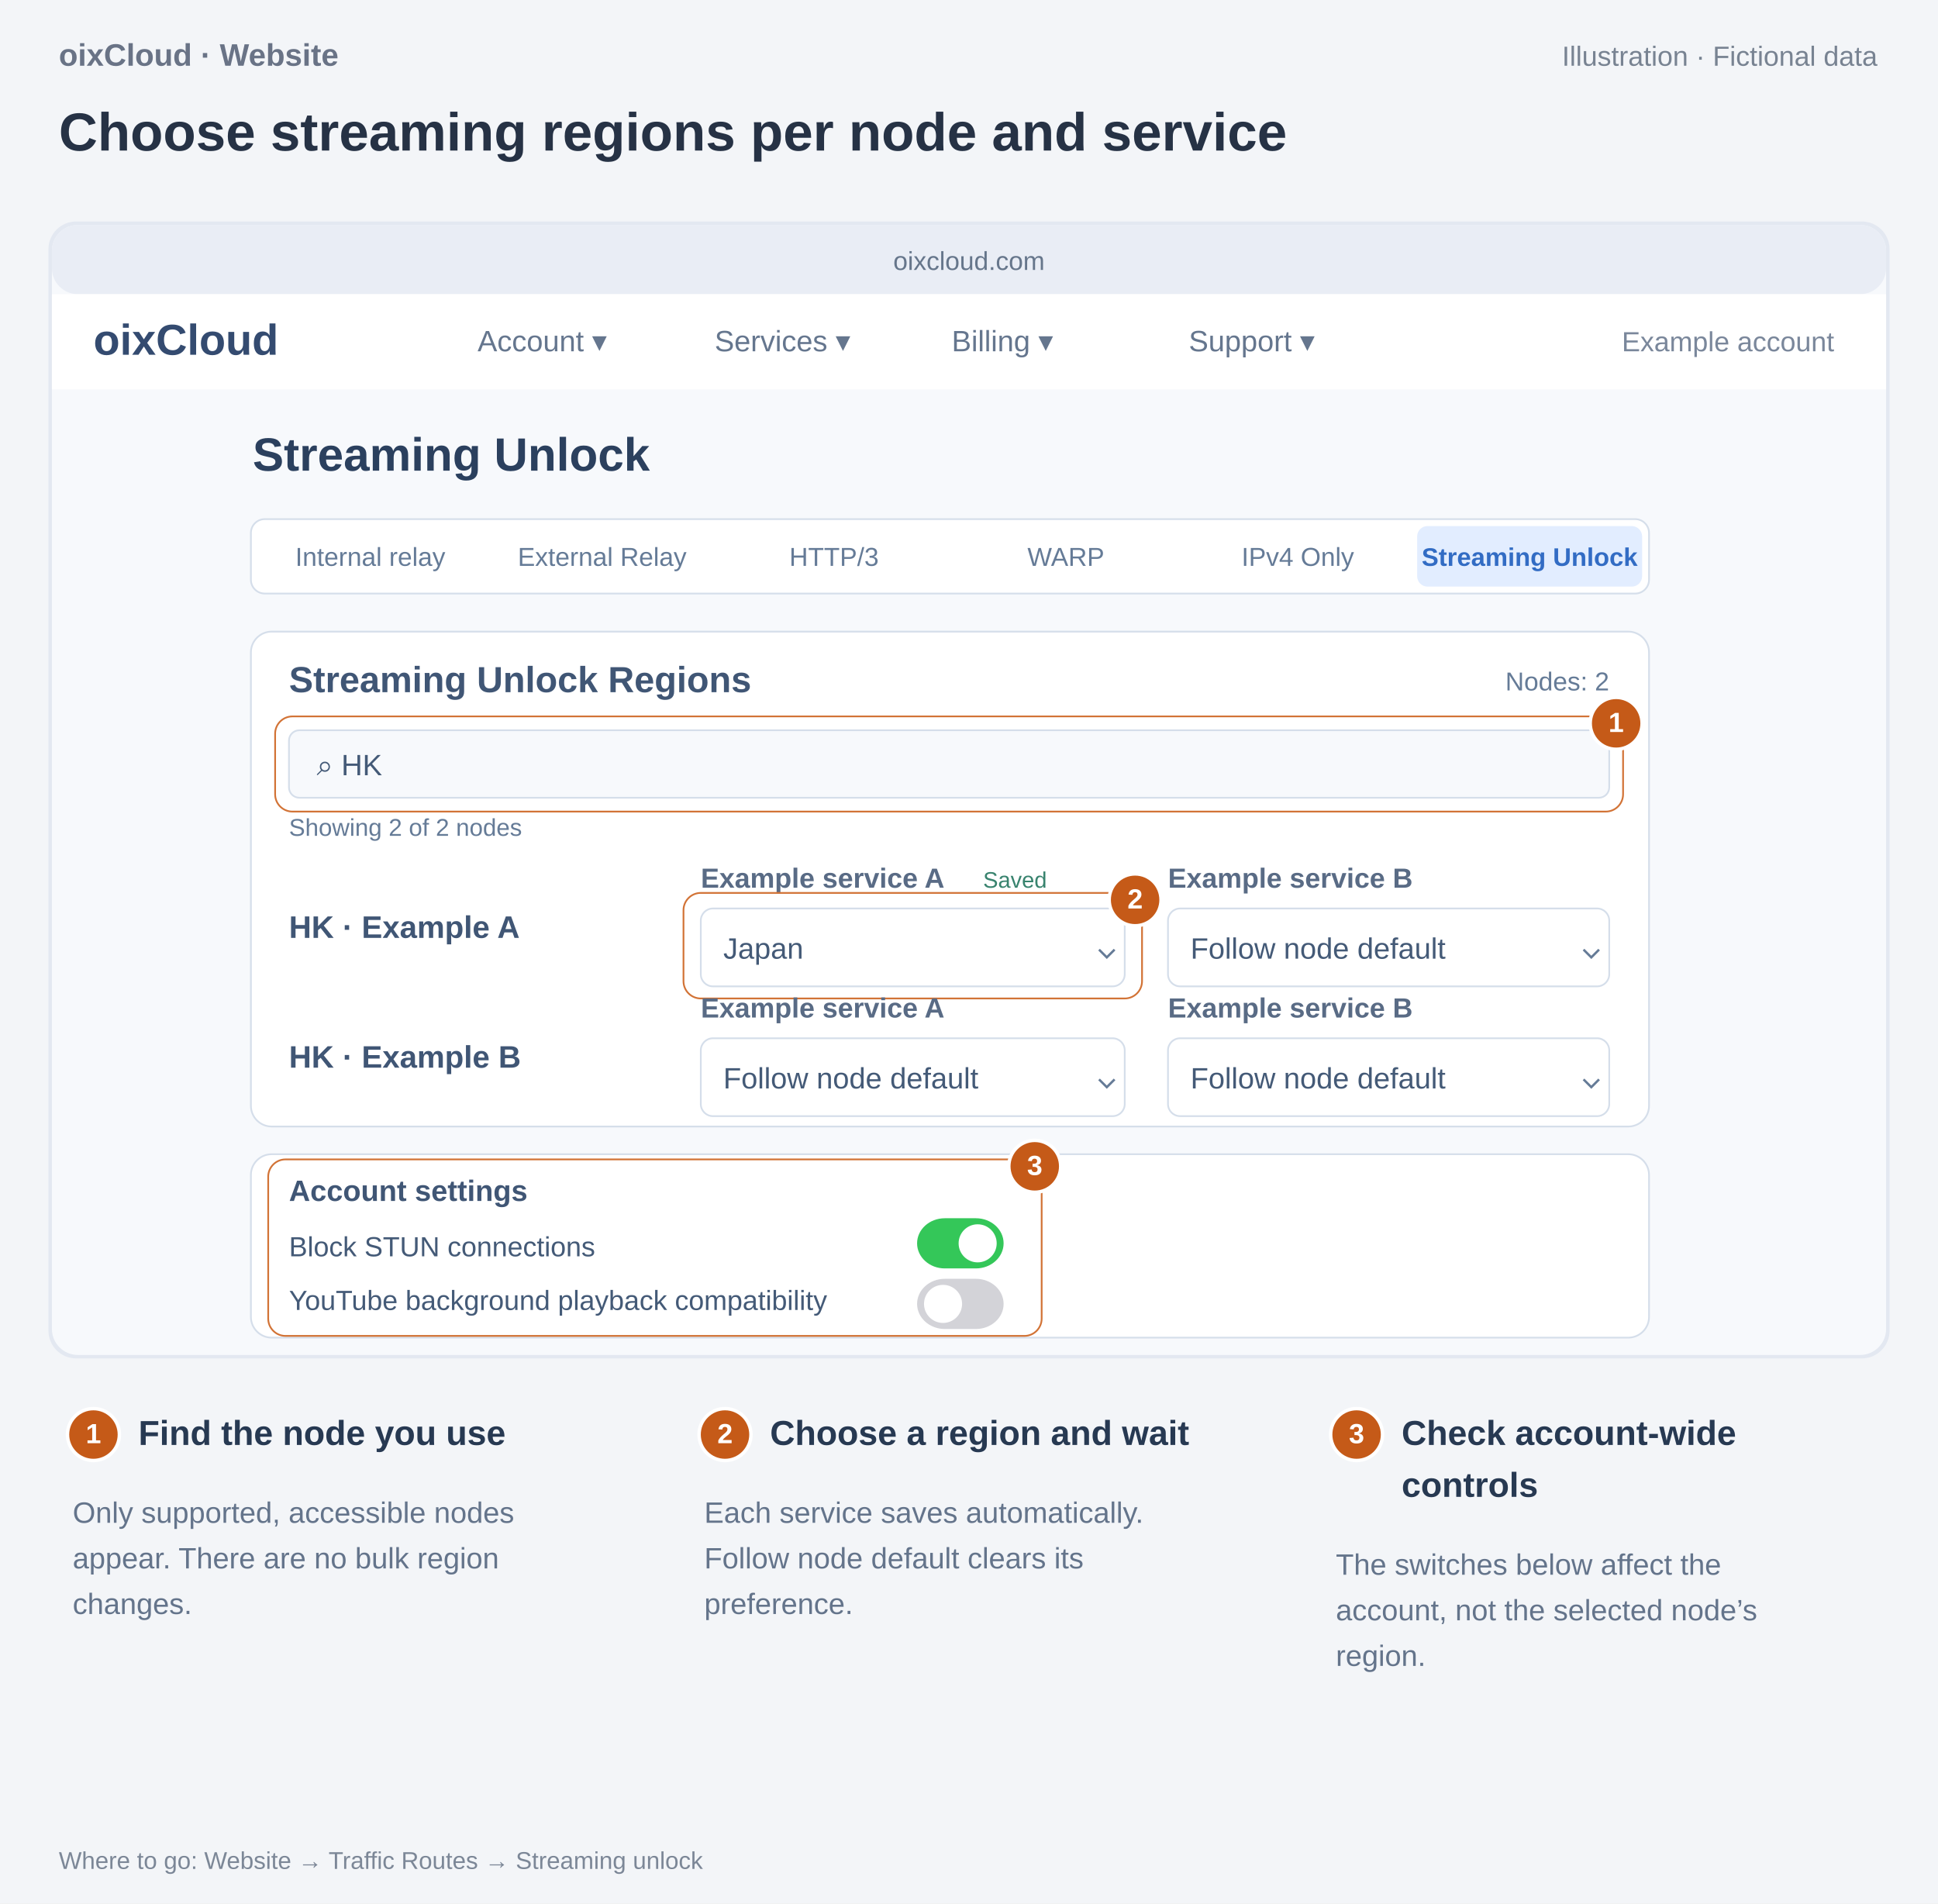
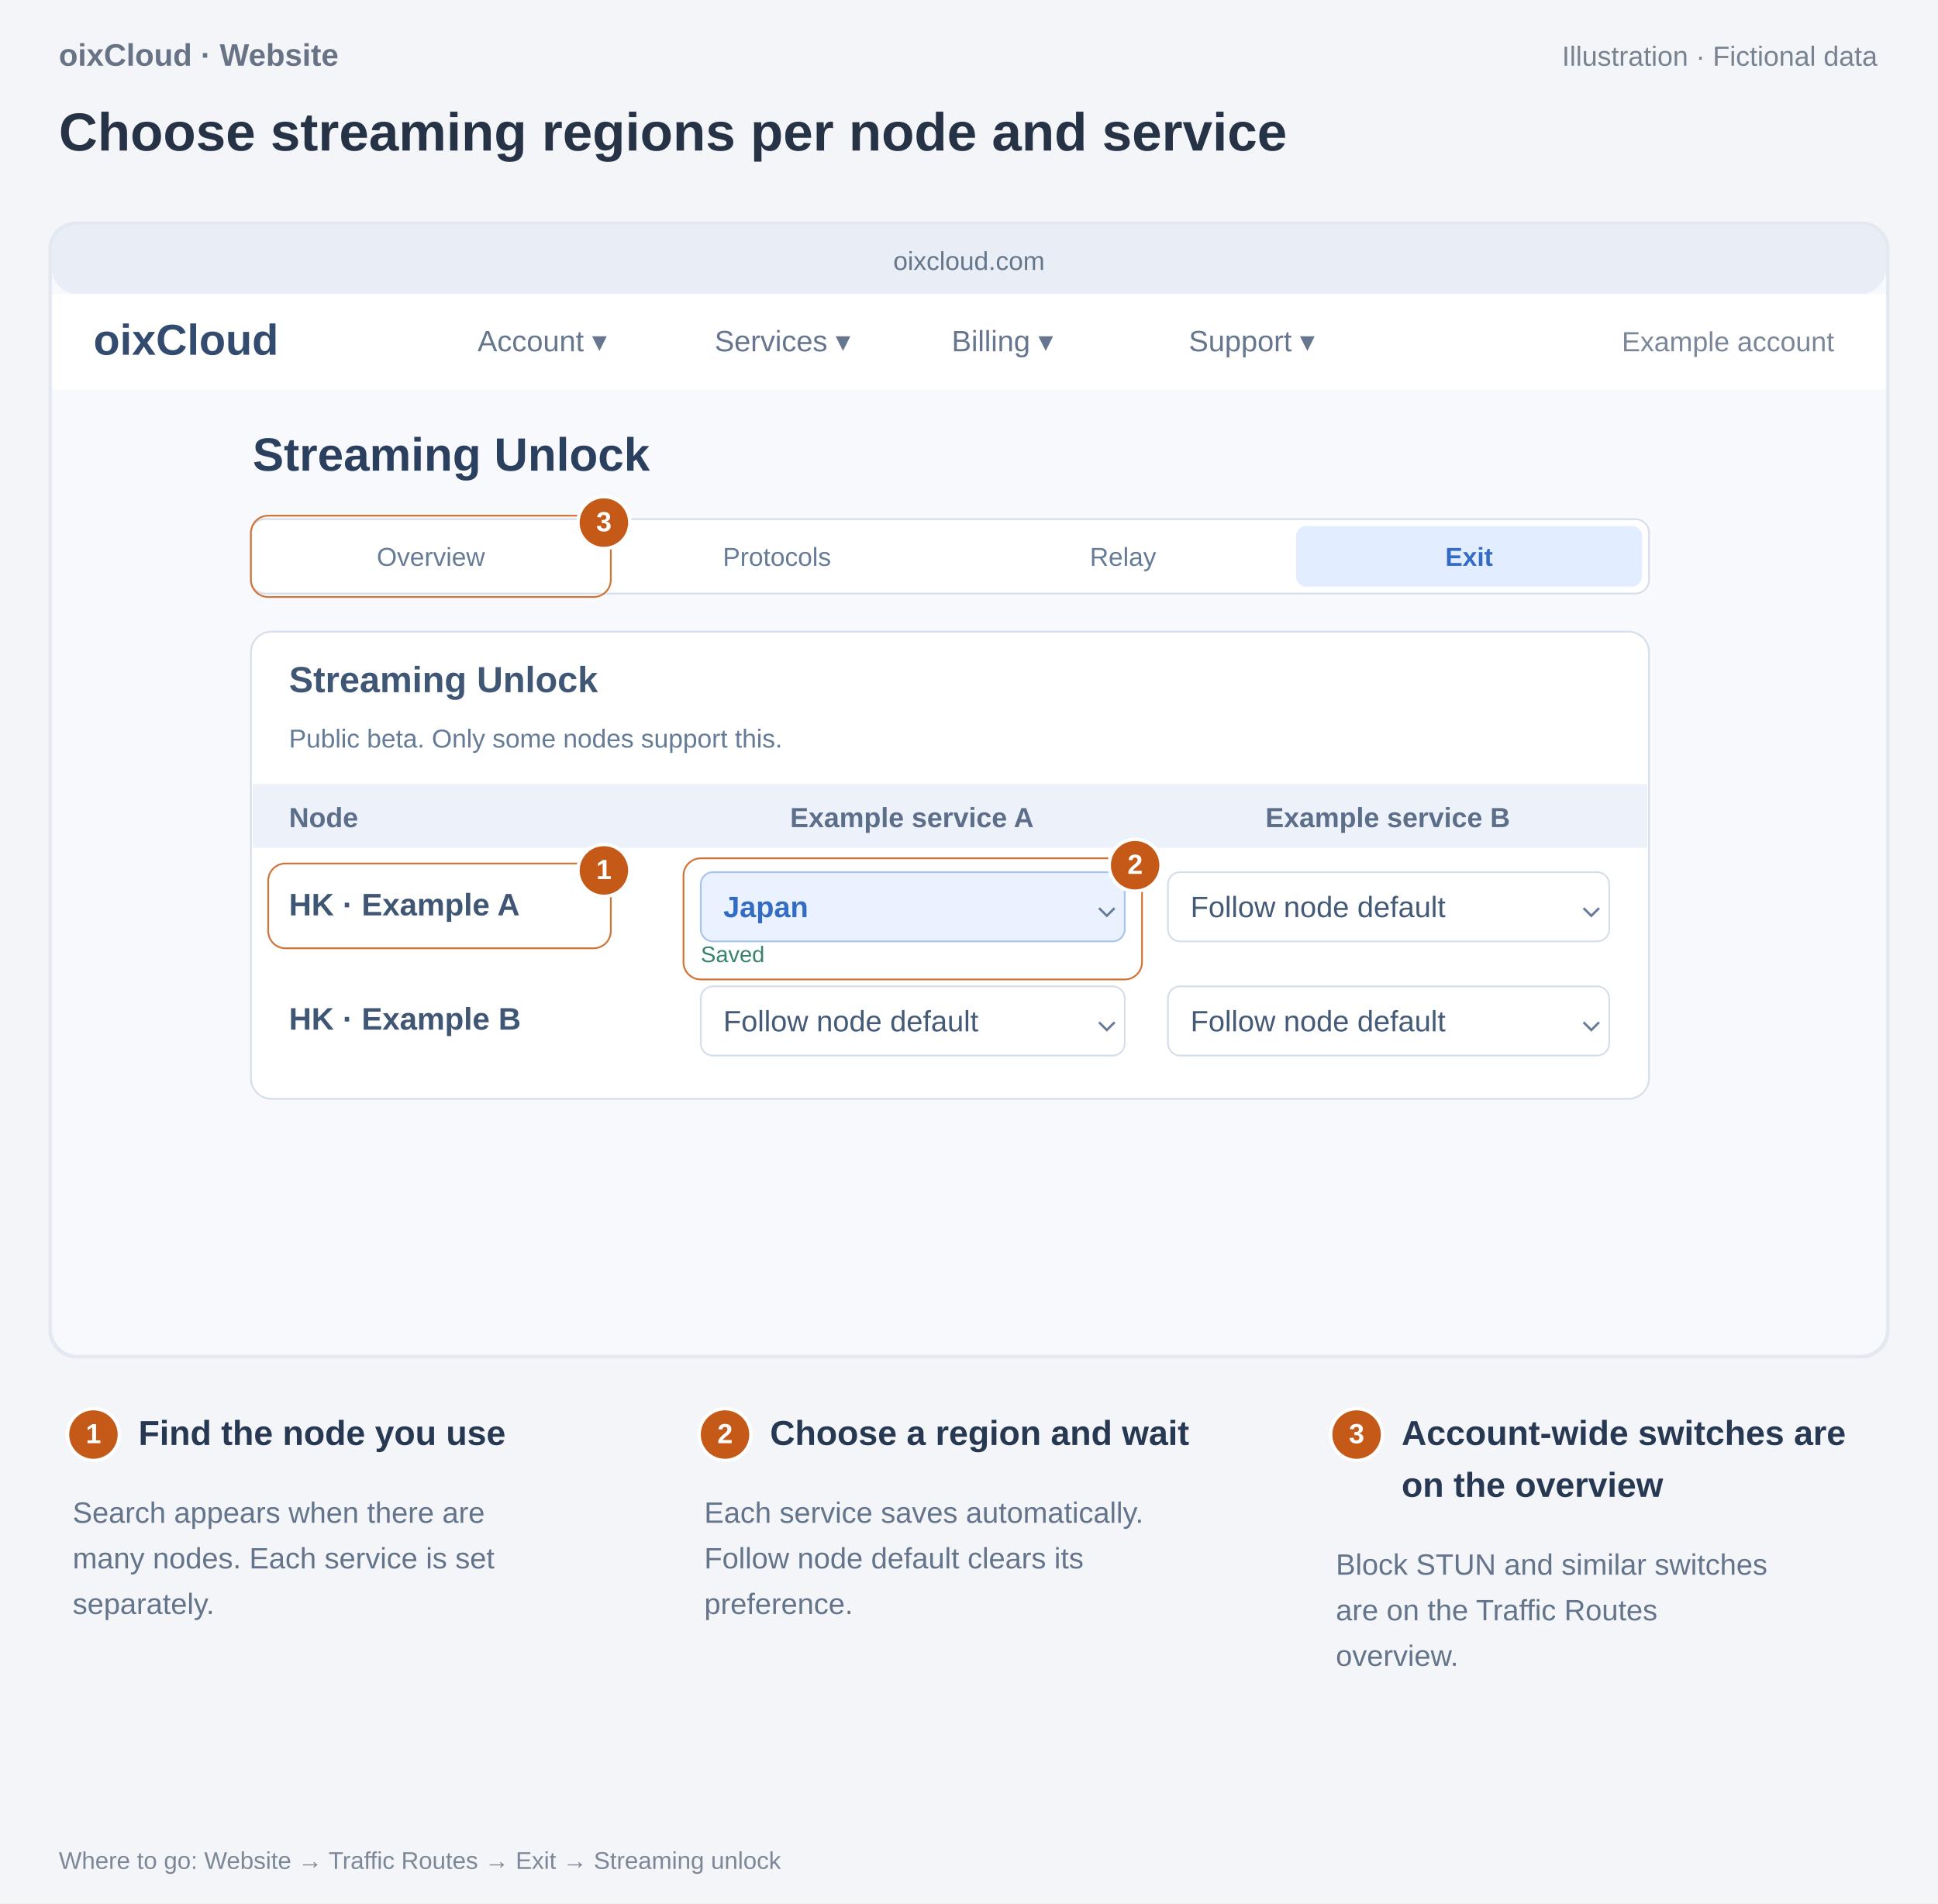
<svg xmlns="http://www.w3.org/2000/svg" width="1120" height="1100" viewBox="0 0 1120 1100" role="img" aria-labelledby="title desc">
  <g font-family="-apple-system,BlinkMacSystemFont,'PingFang SC','Segoe UI',Arial,sans-serif">
    <rect x="0" y="0" width="1120" height="1100" rx="0" fill="#f3f5f8" stroke="none" />
    <text x="34" y="38" font-size="18" fill="#697386" font-weight="600" text-anchor="start">oixCloud · Website</text>
    <text x="1085" y="38" font-size="16" fill="#788392" font-weight="500" text-anchor="end">Illustration · Fictional data</text>
    <text x="34" y="87" font-size="31" fill="#263245" font-weight="700" text-anchor="start">Choose streaming regions per node and service</text>
    <rect x="28" y="128" width="1064" height="657" rx="16" fill="#e3e8f1" stroke="none" />
    <rect x="30" y="130" width="1060" height="653" rx="15" fill="#f7f9fc" stroke="none" />
    <rect x="30" y="130" width="1060" height="40" rx="15" fill="#e9edf5" stroke="none" />
    <text x="560" y="156" font-size="15" fill="#66768b" font-weight="500" text-anchor="middle">oixcloud.com</text>
    <rect x="30" y="170" width="1060" height="55" rx="0" fill="#fff" stroke="none" />
    <text x="54" y="205" font-size="25" fill="#344b70" font-weight="700" text-anchor="start">oixCloud</text>
    <text x="276" y="203" font-size="17" fill="#65768e" font-weight="400" text-anchor="start">Account ▾</text>
    <text x="413" y="203" font-size="17" fill="#65768e" font-weight="400" text-anchor="start">Services ▾</text>
    <text x="550" y="203" font-size="17" fill="#65768e" font-weight="400" text-anchor="start">Billing ▾</text>
    <text x="687" y="203" font-size="17" fill="#65768e" font-weight="400" text-anchor="start">Support ▾</text>
    <text x="1060" y="203" font-size="16" fill="#7a879b" font-weight="500" text-anchor="end">Example account</text>
    <text x="146" y="272" font-size="27" fill="#2b405e" font-weight="650" text-anchor="start">Streaming Unlock</text>
    <g transform="translate(-100 0)">
      <rect x="245" y="300" width="808" height="43" rx="8" fill="#fff" stroke="#d5deea" />
-       <text x="314" y="327" font-size="15" fill="#657b97" font-weight="400" text-anchor="middle">Internal relay</text>
-       <text x="448" y="327" font-size="15" fill="#657b97" font-weight="400" text-anchor="middle">External Relay</text>
-       <text x="582" y="327" font-size="15" fill="#657b97" font-weight="400" text-anchor="middle">HTTP/3</text>
-       <text x="716" y="327" font-size="15" fill="#657b97" font-weight="400" text-anchor="middle">WARP</text>
-       <text x="850" y="327" font-size="15" fill="#657b97" font-weight="400" text-anchor="middle">IPv4 Only</text>
-       <rect x="919" y="304" width="130" height="35" rx="6" fill="#e2edff" stroke="none" />
-       <text x="984" y="327" font-size="14.681" fill="#326cc4" font-weight="600" text-anchor="middle">Streaming Unlock</text>
-       <rect x="245" y="365" width="808" height="286" rx="12" fill="#fff" stroke="#d5deea" />
-       <text x="267" y="400" font-size="21" fill="#405675" font-weight="600" text-anchor="start">Streaming Unlock Regions</text>
-       <text x="1030" y="399" font-size="15" fill="#657b97" font-weight="400" text-anchor="end">Nodes: 2</text>
-       <rect x="267" y="422" width="763" height="39" rx="6" fill="#f7f9fc" stroke="#d5deea" />
-       <text x="283" y="448" font-size="17" fill="#445a77" font-weight="400" text-anchor="start">⌕ HK</text>
-       <rect x="259" y="414" width="779" height="55" rx="10" fill="none" stroke="#d27336" />
-       <circle cx="1034" cy="418" r="15" fill="#c55a18" stroke="#fff" stroke-width="2" />
-       <text x="1034" y="423" font-size="16" fill="#fff" font-weight="700" text-anchor="middle">1</text>
-       <text x="267" y="483" font-size="14" fill="#657b97" font-weight="400" text-anchor="start">Showing 2 of 2 nodes</text>
-       <text x="267" y="542" font-size="18" fill="#405675" font-weight="600" text-anchor="start">HK · Example A</text>
-       <text x="505" y="513" font-size="16" fill="#596b85" font-weight="600" text-anchor="start">Example service A</text>
-       <rect x="505" y="525" width="245" height="45" rx="7" fill="#fff" stroke="#d5deea" />
-       <text x="518" y="554" font-size="17" fill="#445a77" font-weight="400" text-anchor="start">Japan</text>
-       <text x="775" y="513" font-size="16" fill="#596b85" font-weight="600" text-anchor="start">Example service B</text>
-       <rect x="775" y="525" width="255" height="45" rx="7" fill="#fff" stroke="#d5deea" />
-       <text x="788" y="554" font-size="17" fill="#445a77" font-weight="400" text-anchor="start">Follow node default</text>
-       <text x="733" y="554" font-size="17" fill="#657b97" font-weight="400" text-anchor="start">⌄</text>
-       <text x="1013" y="554" font-size="17" fill="#657b97" font-weight="400" text-anchor="start">⌄</text>
-       <text x="705" y="513" font-size="13" fill="#38836e" font-weight="400" text-anchor="end">Saved</text>
-       <rect x="495" y="516" width="265" height="61" rx="10" fill="none" stroke="#d27336" />
-       <circle cx="756" cy="520" r="15" fill="#c55a18" stroke="#fff" stroke-width="2" />
-       <text x="756" y="525" font-size="16" fill="#fff" font-weight="700" text-anchor="middle">2</text>
-       <text x="267" y="617" font-size="18" fill="#405675" font-weight="600" text-anchor="start">HK · Example B</text>
-       <text x="505" y="588" font-size="16" fill="#596b85" font-weight="600" text-anchor="start">Example service A</text>
-       <rect x="505" y="600" width="245" height="45" rx="7" fill="#fff" stroke="#d5deea" />
-       <text x="518" y="629" font-size="17" fill="#445a77" font-weight="400" text-anchor="start">Follow node default</text>
-       <text x="775" y="588" font-size="16" fill="#596b85" font-weight="600" text-anchor="start">Example service B</text>
-       <rect x="775" y="600" width="255" height="45" rx="7" fill="#fff" stroke="#d5deea" />
-       <text x="788" y="629" font-size="17" fill="#445a77" font-weight="400" text-anchor="start">Follow node default</text>
-       <text x="733" y="629" font-size="17" fill="#657b97" font-weight="400" text-anchor="start">⌄</text>
-       <text x="1013" y="629" font-size="17" fill="#657b97" font-weight="400" text-anchor="start">⌄</text>
-       <rect x="245" y="667" width="808" height="106" rx="12" fill="#fff" stroke="#d5deea" />
-       <text x="267" y="694" font-size="17" fill="#405675" font-weight="600" text-anchor="start">Account settings</text>
-       <text x="267" y="726" font-size="16" fill="#445a77" font-weight="400" text-anchor="start">Block STUN connections</text>
-       <rect x="630" y="704" width="50" height="29" rx="16" fill="#34c759" stroke="none" />
-       <circle cx="665" cy="718.5" r="11" fill="#fff" stroke="none" stroke-width="1" />
-       <text x="267" y="757" font-size="16" fill="#445a77" font-weight="400" text-anchor="start">YouTube background playback compatibility</text>
-       <rect x="630" y="739" width="50" height="29" rx="16" fill="#d3d3d8" stroke="none" />
-       <circle cx="645" cy="753.5" r="11" fill="#fff" stroke="none" stroke-width="1" />
-       <rect x="255" y="670" width="447" height="102" rx="10" fill="none" stroke="#d27336" />
-       <circle cx="698" cy="674" r="15" fill="#c55a18" stroke="#fff" stroke-width="2" />
-       <text x="698" y="679" font-size="16" fill="#fff" font-weight="700" text-anchor="middle">3</text>
+       <text x="349" y="327" font-size="15" fill="#657b97" font-weight="400" text-anchor="middle">Overview</text>
+       <text x="549" y="327" font-size="15" fill="#657b97" font-weight="400" text-anchor="middle">Protocols</text>
+       <text x="749" y="327" font-size="15" fill="#657b97" font-weight="400" text-anchor="middle">Relay</text>
+       <rect x="849" y="304" width="200" height="35" rx="6" fill="#e2edff" stroke="none" />
+       <text x="949" y="327" font-size="15" fill="#326cc4" font-weight="600" text-anchor="middle">Exit</text>
+       <rect x="245" y="365" width="808" height="270" rx="12" fill="#fff" stroke="#d5deea" />
+       <text x="267" y="400" font-size="21" fill="#405675" font-weight="600" text-anchor="start">Streaming Unlock</text>
+       <text x="267" y="432" font-size="15" fill="#657b97" font-weight="400" text-anchor="start">Public beta. Only some nodes support this.</text>
+       <rect x="246" y="453" width="806" height="37" rx="0" fill="#edf2fa" stroke="none" />
+       <text x="267" y="478" font-size="16" fill="#5c6e89" font-weight="600" text-anchor="start">Node</text>
+       <text x="627" y="478" font-size="16" fill="#5c6e89" font-weight="600" text-anchor="middle">Example service A</text>
+       <text x="902" y="478" font-size="16" fill="#5c6e89" font-weight="600" text-anchor="middle">Example service B</text>
+       <text x="267" y="529" font-size="18" fill="#405675" font-weight="600" text-anchor="start">HK · Example A</text>
+       <rect x="505" y="504" width="245" height="40" rx="7" fill="#eaf1ff" stroke="#a9c3ee" />
+       <text x="518" y="530" font-size="17" fill="#326cc4" font-weight="600" text-anchor="start">Japan</text>
+       <text x="733" y="530" font-size="17" fill="#657b97" font-weight="400" text-anchor="start">⌄</text>
+       <rect x="775" y="504" width="255" height="40" rx="7" fill="#fff" stroke="#d5deea" />
+       <text x="788" y="530" font-size="17" fill="#445a77" font-weight="400" text-anchor="start">Follow node default</text>
+       <text x="1013" y="530" font-size="17" fill="#657b97" font-weight="400" text-anchor="start">⌄</text>
+       <text x="505" y="556" font-size="13" fill="#38836e" font-weight="400" text-anchor="start">Saved</text>
+       <text x="267" y="595" font-size="18" fill="#405675" font-weight="600" text-anchor="start">HK · Example B</text>
+       <rect x="505" y="570" width="245" height="40" rx="7" fill="#fff" stroke="#d5deea" />
+       <text x="518" y="596" font-size="17" fill="#445a77" font-weight="400" text-anchor="start">Follow node default</text>
+       <text x="733" y="596" font-size="17" fill="#657b97" font-weight="400" text-anchor="start">⌄</text>
+       <rect x="775" y="570" width="255" height="40" rx="7" fill="#fff" stroke="#d5deea" />
+       <text x="788" y="596" font-size="17" fill="#445a77" font-weight="400" text-anchor="start">Follow node default</text>
+       <text x="1013" y="596" font-size="17" fill="#657b97" font-weight="400" text-anchor="start">⌄</text>
+       <rect x="255" y="499" width="198" height="49" rx="10" fill="none" stroke="#d27336" />
+       <circle cx="449" cy="503" r="15" fill="#c55a18" stroke="#fff" stroke-width="2" />
+       <text x="449" y="508" font-size="16" fill="#fff" font-weight="700" text-anchor="middle">1</text>
+       <rect x="495" y="496" width="265" height="70" rx="10" fill="none" stroke="#d27336" />
+       <circle cx="756" cy="500" r="15" fill="#c55a18" stroke="#fff" stroke-width="2" />
+       <text x="756" y="505" font-size="16" fill="#fff" font-weight="700" text-anchor="middle">2</text>
+       <rect x="245" y="298" width="208" height="47" rx="10" fill="none" stroke="#d27336" />
+       <circle cx="449" cy="302" r="15" fill="#c55a18" stroke="#fff" stroke-width="2" />
+       <text x="449" y="307" font-size="16" fill="#fff" font-weight="700" text-anchor="middle">3</text>
    </g>
    <circle cx="54" cy="829" r="15" fill="#c55a18" stroke="#fff" stroke-width="2" />
    <text x="54" y="834" font-size="16" fill="#fff" font-weight="700" text-anchor="middle">1</text>
    <text x="80" y="835" font-size="20" fill="#273952" font-weight="600" text-anchor="start">Find the node you use</text>
-     <text x="42" y="880" font-size="17" fill="#64748b" font-weight="400" text-anchor="start">Only supported, accessible nodes</text>
-     <text x="42" y="906.35" font-size="17" fill="#64748b" font-weight="400" text-anchor="start">appear. There are no bulk region</text>
-     <text x="42" y="932.7" font-size="17" fill="#64748b" font-weight="400" text-anchor="start">changes.</text>
+     <text x="42" y="880" font-size="17" fill="#64748b" font-weight="400" text-anchor="start">Search appears when there are</text>
+     <text x="42" y="906.35" font-size="17" fill="#64748b" font-weight="400" text-anchor="start">many nodes. Each service is set</text>
+     <text x="42" y="932.7" font-size="17" fill="#64748b" font-weight="400" text-anchor="start">separately.</text>
    <circle cx="419" cy="829" r="15" fill="#c55a18" stroke="#fff" stroke-width="2" />
    <text x="419" y="834" font-size="16" fill="#fff" font-weight="700" text-anchor="middle">2</text>
    <text x="445" y="835" font-size="20" fill="#273952" font-weight="600" text-anchor="start">Choose a region and wait</text>
    <text x="407" y="880" font-size="17" fill="#64748b" font-weight="400" text-anchor="start">Each service saves automatically.</text>
    <text x="407" y="906.35" font-size="17" fill="#64748b" font-weight="400" text-anchor="start"> Follow node default clears its</text>
    <text x="407" y="932.7" font-size="17" fill="#64748b" font-weight="400" text-anchor="start">preference.</text>
    <circle cx="784" cy="829" r="15" fill="#c55a18" stroke="#fff" stroke-width="2" />
    <text x="784" y="834" font-size="16" fill="#fff" font-weight="700" text-anchor="middle">3</text>
-     <text x="810" y="835" font-size="20" fill="#273952" font-weight="600" text-anchor="start">Check account-wide</text>
-     <text x="810" y="865" font-size="20" fill="#273952" font-weight="600" text-anchor="start">controls</text>
-     <text x="772" y="910" font-size="17" fill="#64748b" font-weight="400" text-anchor="start">The switches below affect the</text>
-     <text x="772" y="936.35" font-size="17" fill="#64748b" font-weight="400" text-anchor="start">account, not the selected node’s</text>
-     <text x="772" y="962.7" font-size="17" fill="#64748b" font-weight="400" text-anchor="start">region.</text>
-     <text x="34" y="1080" font-size="14" fill="#7c8797" font-weight="400" text-anchor="start">Where to go: Website → Traffic Routes → Streaming unlock</text>
+     <text x="810" y="835" font-size="20" fill="#273952" font-weight="600" text-anchor="start">Account-wide switches are</text>
+     <text x="810" y="865" font-size="20" fill="#273952" font-weight="600" text-anchor="start">on the overview</text>
+     <text x="772" y="910" font-size="17" fill="#64748b" font-weight="400" text-anchor="start">Block STUN and similar switches</text>
+     <text x="772" y="936.35" font-size="17" fill="#64748b" font-weight="400" text-anchor="start">are on the Traffic Routes</text>
+     <text x="772" y="962.7" font-size="17" fill="#64748b" font-weight="400" text-anchor="start">overview.</text>
+     <text x="34" y="1080" font-size="14" fill="#7c8797" font-weight="400" text-anchor="start">Where to go: Website → Traffic Routes → Exit → Streaming unlock</text>
  </g>
</svg>
